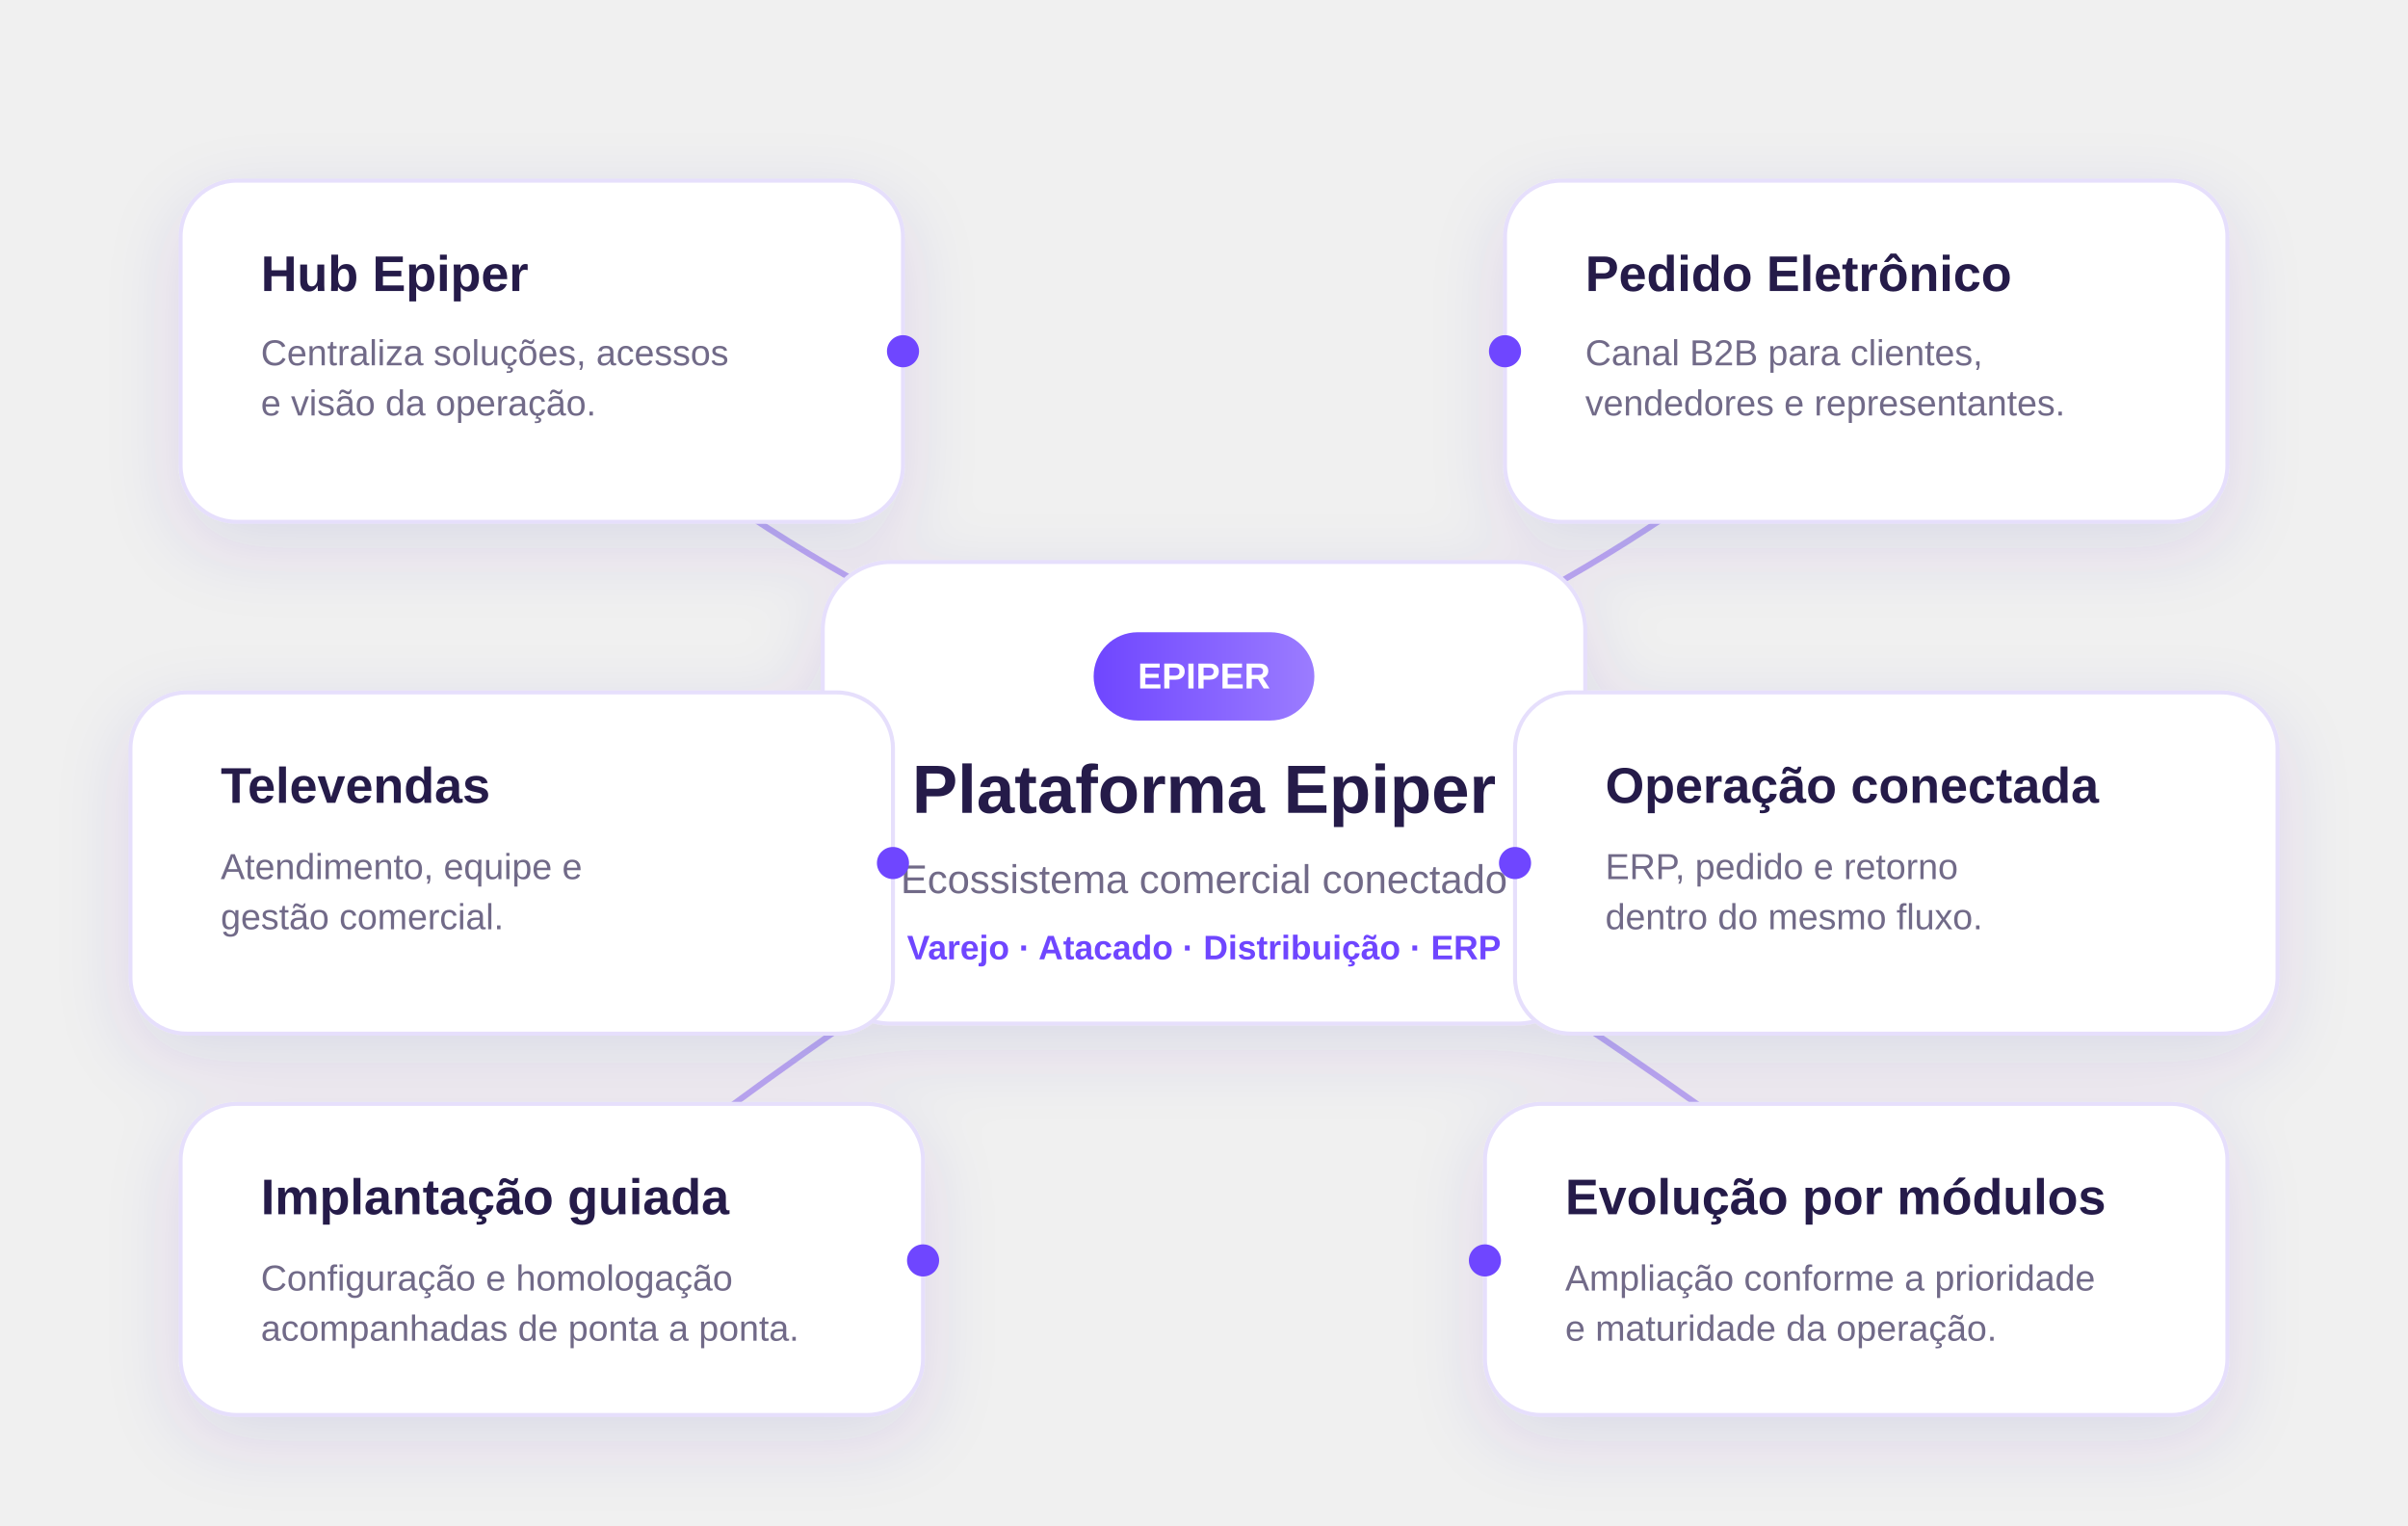
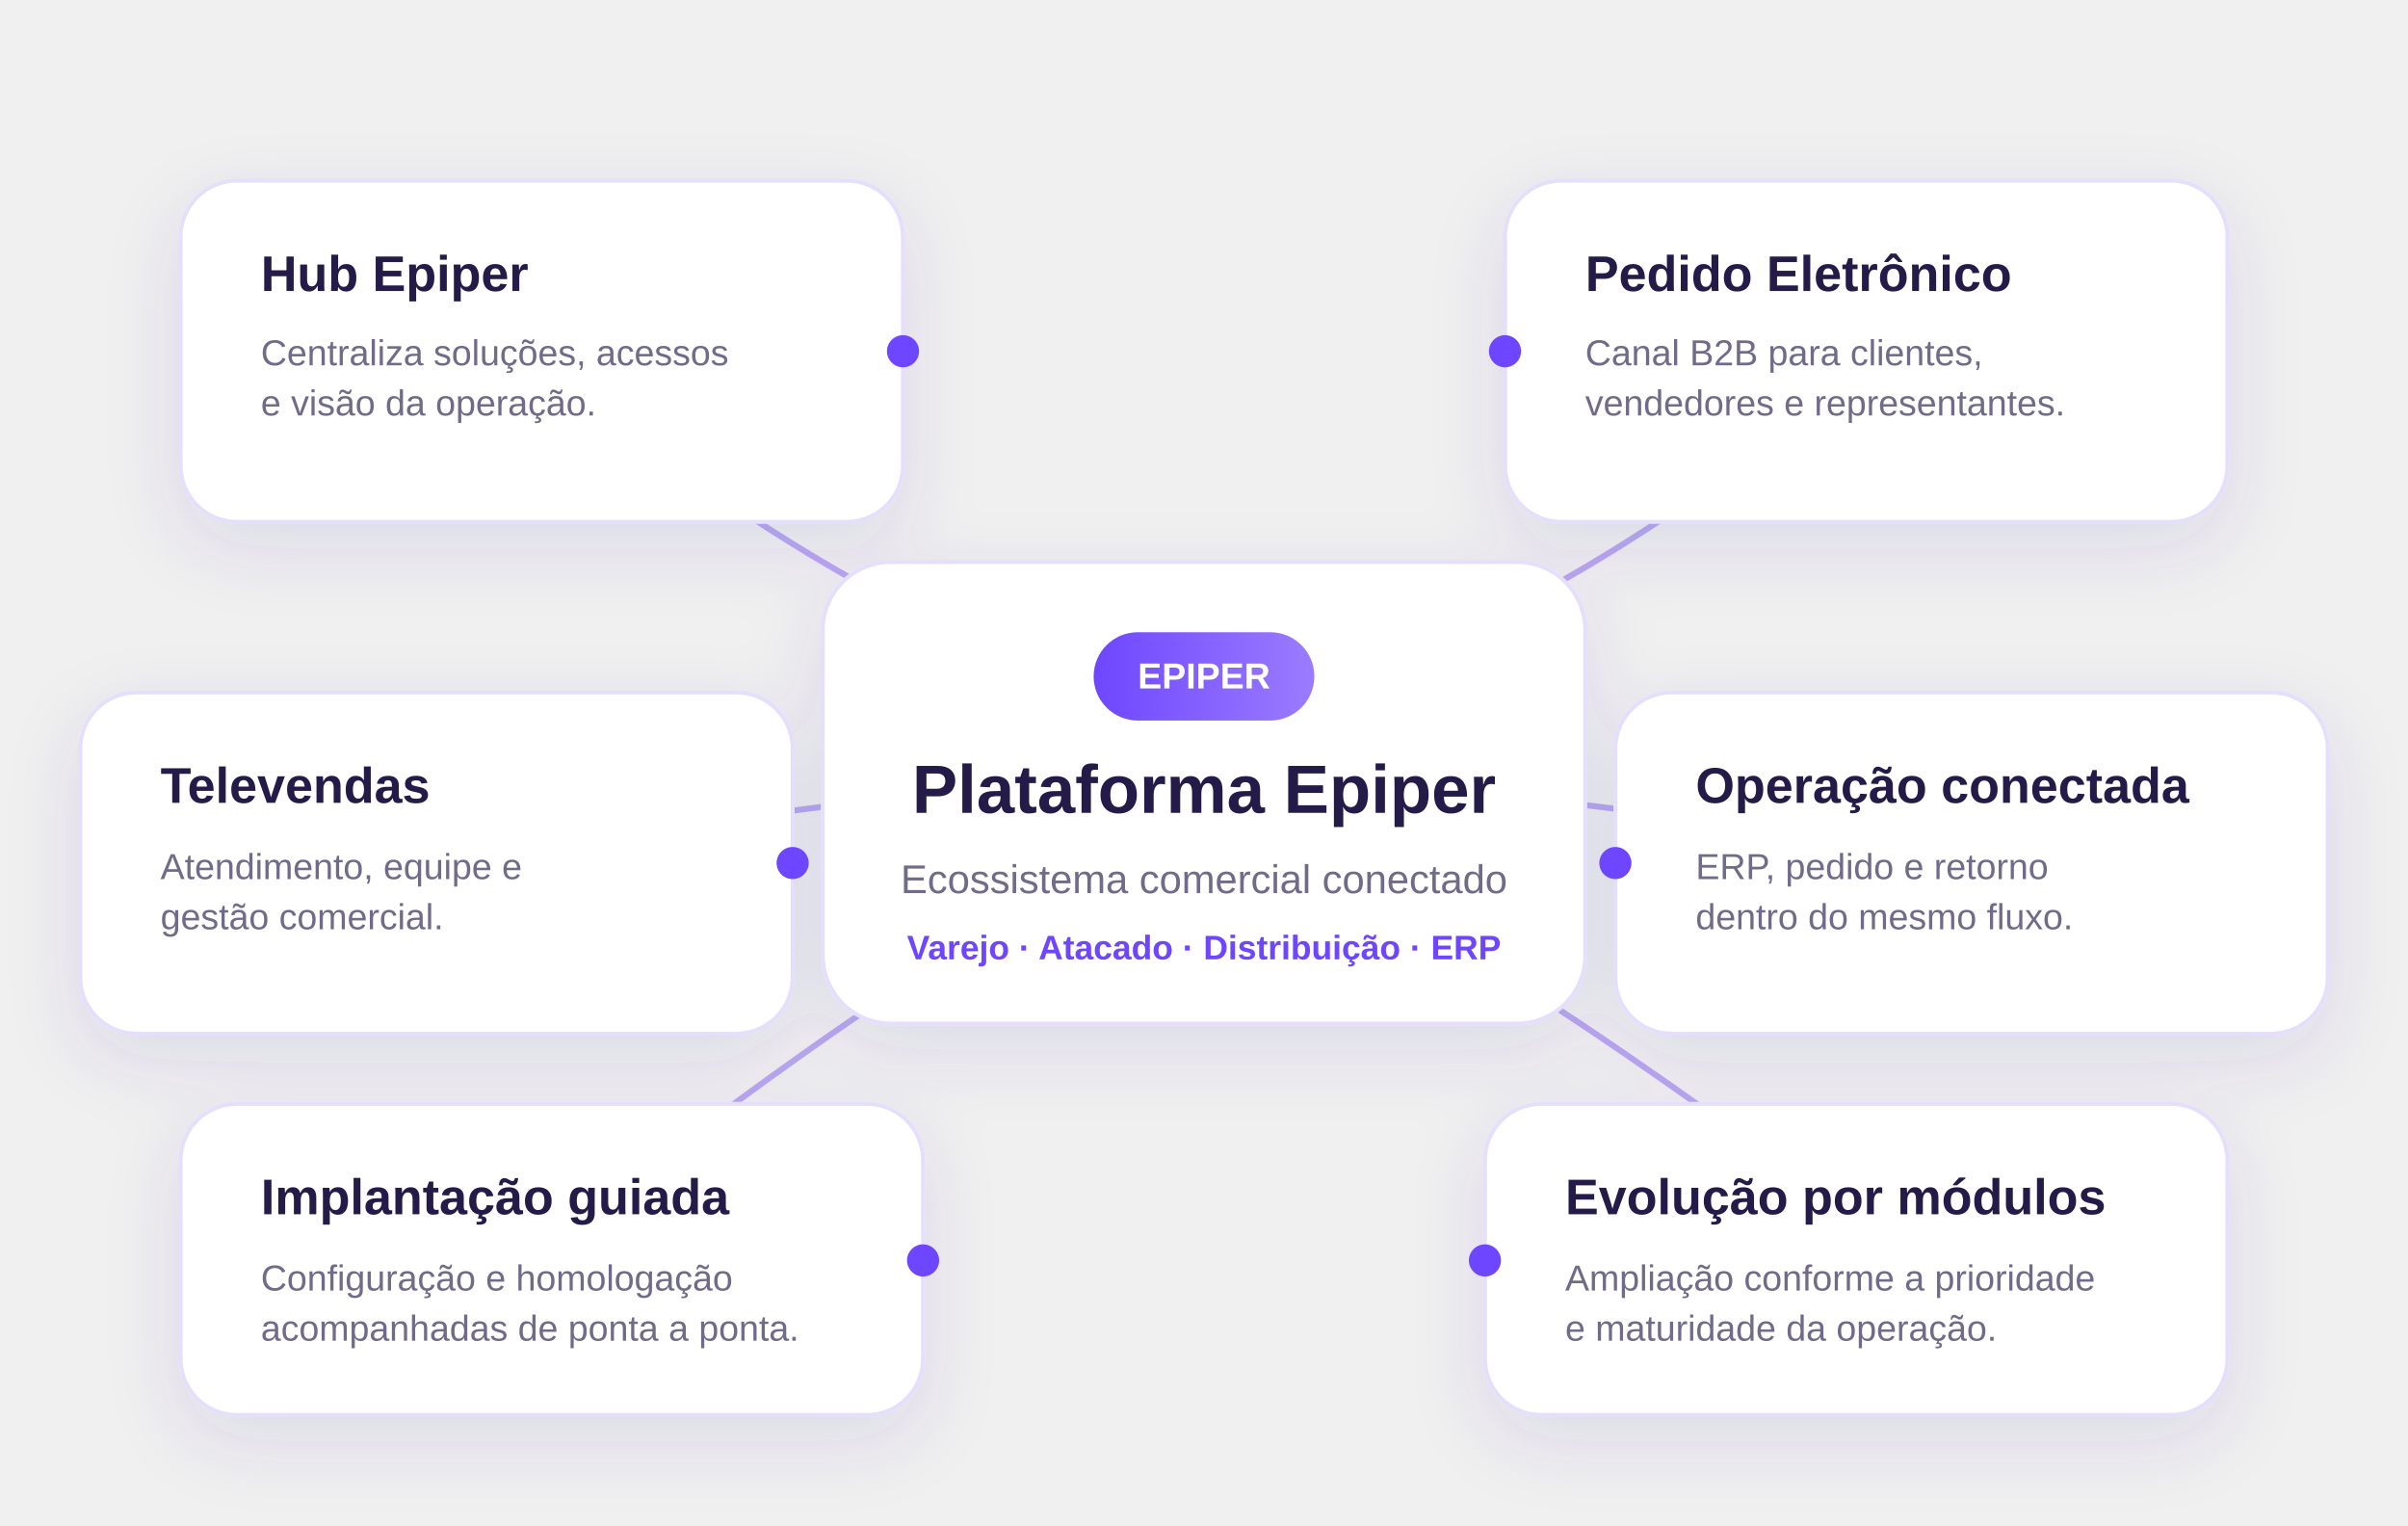
<svg xmlns="http://www.w3.org/2000/svg" viewBox="0 0 1200 760" role="img" aria-labelledby="title desc">
  <defs>
    <linearGradient id="g" x1="0" x2="1">
      <stop stop-color="#6f46ff" />
      <stop offset="1" stop-color="#9b7cff" />
    </linearGradient>
    <filter id="s" x="-20%" y="-20%" width="140%" height="140%">
      <feDropShadow dx="0" dy="12" stdDeviation="18" flood-color="#4d33a8" flood-opacity=".12" />
    </filter>
  </defs>
  <g font-family="Satoshi,Arial,sans-serif">
    <g stroke="#b9a8ef" stroke-width="3" fill="none">
      <path d="M600 365C460 320 350 250 275 180" />
      <path d="M600 365C750 320 850 250 930 180" />
      <path d="M600 385C455 395 350 405 270 430" />
      <path d="M600 385C750 395 860 405 940 430" />
      <path d="M600 405C465 470 360 555 285 610" />
      <path d="M600 405C745 470 850 555 930 610" />
    </g>
    <g fill="#fff" stroke="#e6dffc" stroke-width="2" filter="url(#s)">
      <rect x="410" y="280" width="380" height="230" rx="34" />
      <rect x="90" y="90" width="360" height="170" rx="28" />
      <rect x="750" y="90" width="360" height="170" rx="28" />
-       <rect x="65" y="345" width="380" height="170" rx="28" />
-       <rect x="755" y="345" width="380" height="170" rx="28" />
+       <rect x="40" y="345" width="355" height="170" rx="28" />
+       <rect x="805" y="345" width="355" height="170" rx="28" />
      <rect x="90" y="550" width="370" height="155" rx="28" />
      <rect x="740" y="550" width="370" height="155" rx="28" />
    </g>
    <rect x="545" y="315" width="110" height="44" rx="22" fill="url(#g)" />
    <text x="600" y="343" text-anchor="middle" fill="#fff" font-size="18" font-weight="800">EPIPER</text>
-     <text x="600" y="405" text-anchor="middle" fill="#251b49" font-size="34" font-weight="900">Plataforma Epiper</text>
+     <text x="600" y="405" text-anchor="middle" fill="#251b49" font-size="34" font-weight="800">Plataforma Epiper</text>
    <text x="600" y="445" text-anchor="middle" fill="#716a88" font-size="20">Ecossistema comercial conectado</text>
    <text x="600" y="478" text-anchor="middle" fill="#6f46ff" font-size="17" font-weight="700">Varejo · Atacado · Distribuição · ERP</text>
-     <g fill="#251b49" font-size="25" font-weight="850">
+     <g fill="#251b49" font-size="25" font-weight="800">
      <text x="130" y="145">Hub Epiper</text>
      <text x="790" y="145">Pedido Eletrônico</text>
-       <text x="110" y="400">Televendas</text>
-       <text x="800" y="400">Operação conectada</text>
+       <text x="80" y="400">Televendas</text>
+       <text x="845" y="400">Operação conectada</text>
      <text x="130" y="605">Implantação guiada</text>
      <text x="780" y="605">Evolução por módulos</text>
    </g>
    <g fill="#716a88" font-size="18">
      <text x="130" y="182">Centraliza soluções, acessos</text>
      <text x="130" y="207">e visão da operação.</text>
      <text x="790" y="182">Canal B2B para clientes,</text>
      <text x="790" y="207">vendedores e representantes.</text>
-       <text x="110" y="438">Atendimento, equipe e</text>
-       <text x="110" y="463">gestão comercial.</text>
-       <text x="800" y="438">ERP, pedido e retorno</text>
-       <text x="800" y="463">dentro do mesmo fluxo.</text>
+       <text x="80" y="438">Atendimento, equipe e</text>
+       <text x="80" y="463">gestão comercial.</text>
+       <text x="845" y="438">ERP, pedido e retorno</text>
+       <text x="845" y="463">dentro do mesmo fluxo.</text>
      <text x="130" y="643">Configuração e homologação</text>
      <text x="130" y="668">acompanhadas de ponta a ponta.</text>
      <text x="780" y="643">Ampliação conforme a prioridade</text>
      <text x="780" y="668">e maturidade da operação.</text>
    </g>
    <g fill="#6f46ff">
      <circle cx="450" cy="175" r="8" />
      <circle cx="750" cy="175" r="8" />
-       <circle cx="445" cy="430" r="8" />
-       <circle cx="755" cy="430" r="8" />
+       <circle cx="395" cy="430" r="8" />
+       <circle cx="805" cy="430" r="8" />
      <circle cx="460" cy="628" r="8" />
      <circle cx="740" cy="628" r="8" />
    </g>
  </g>
</svg>
